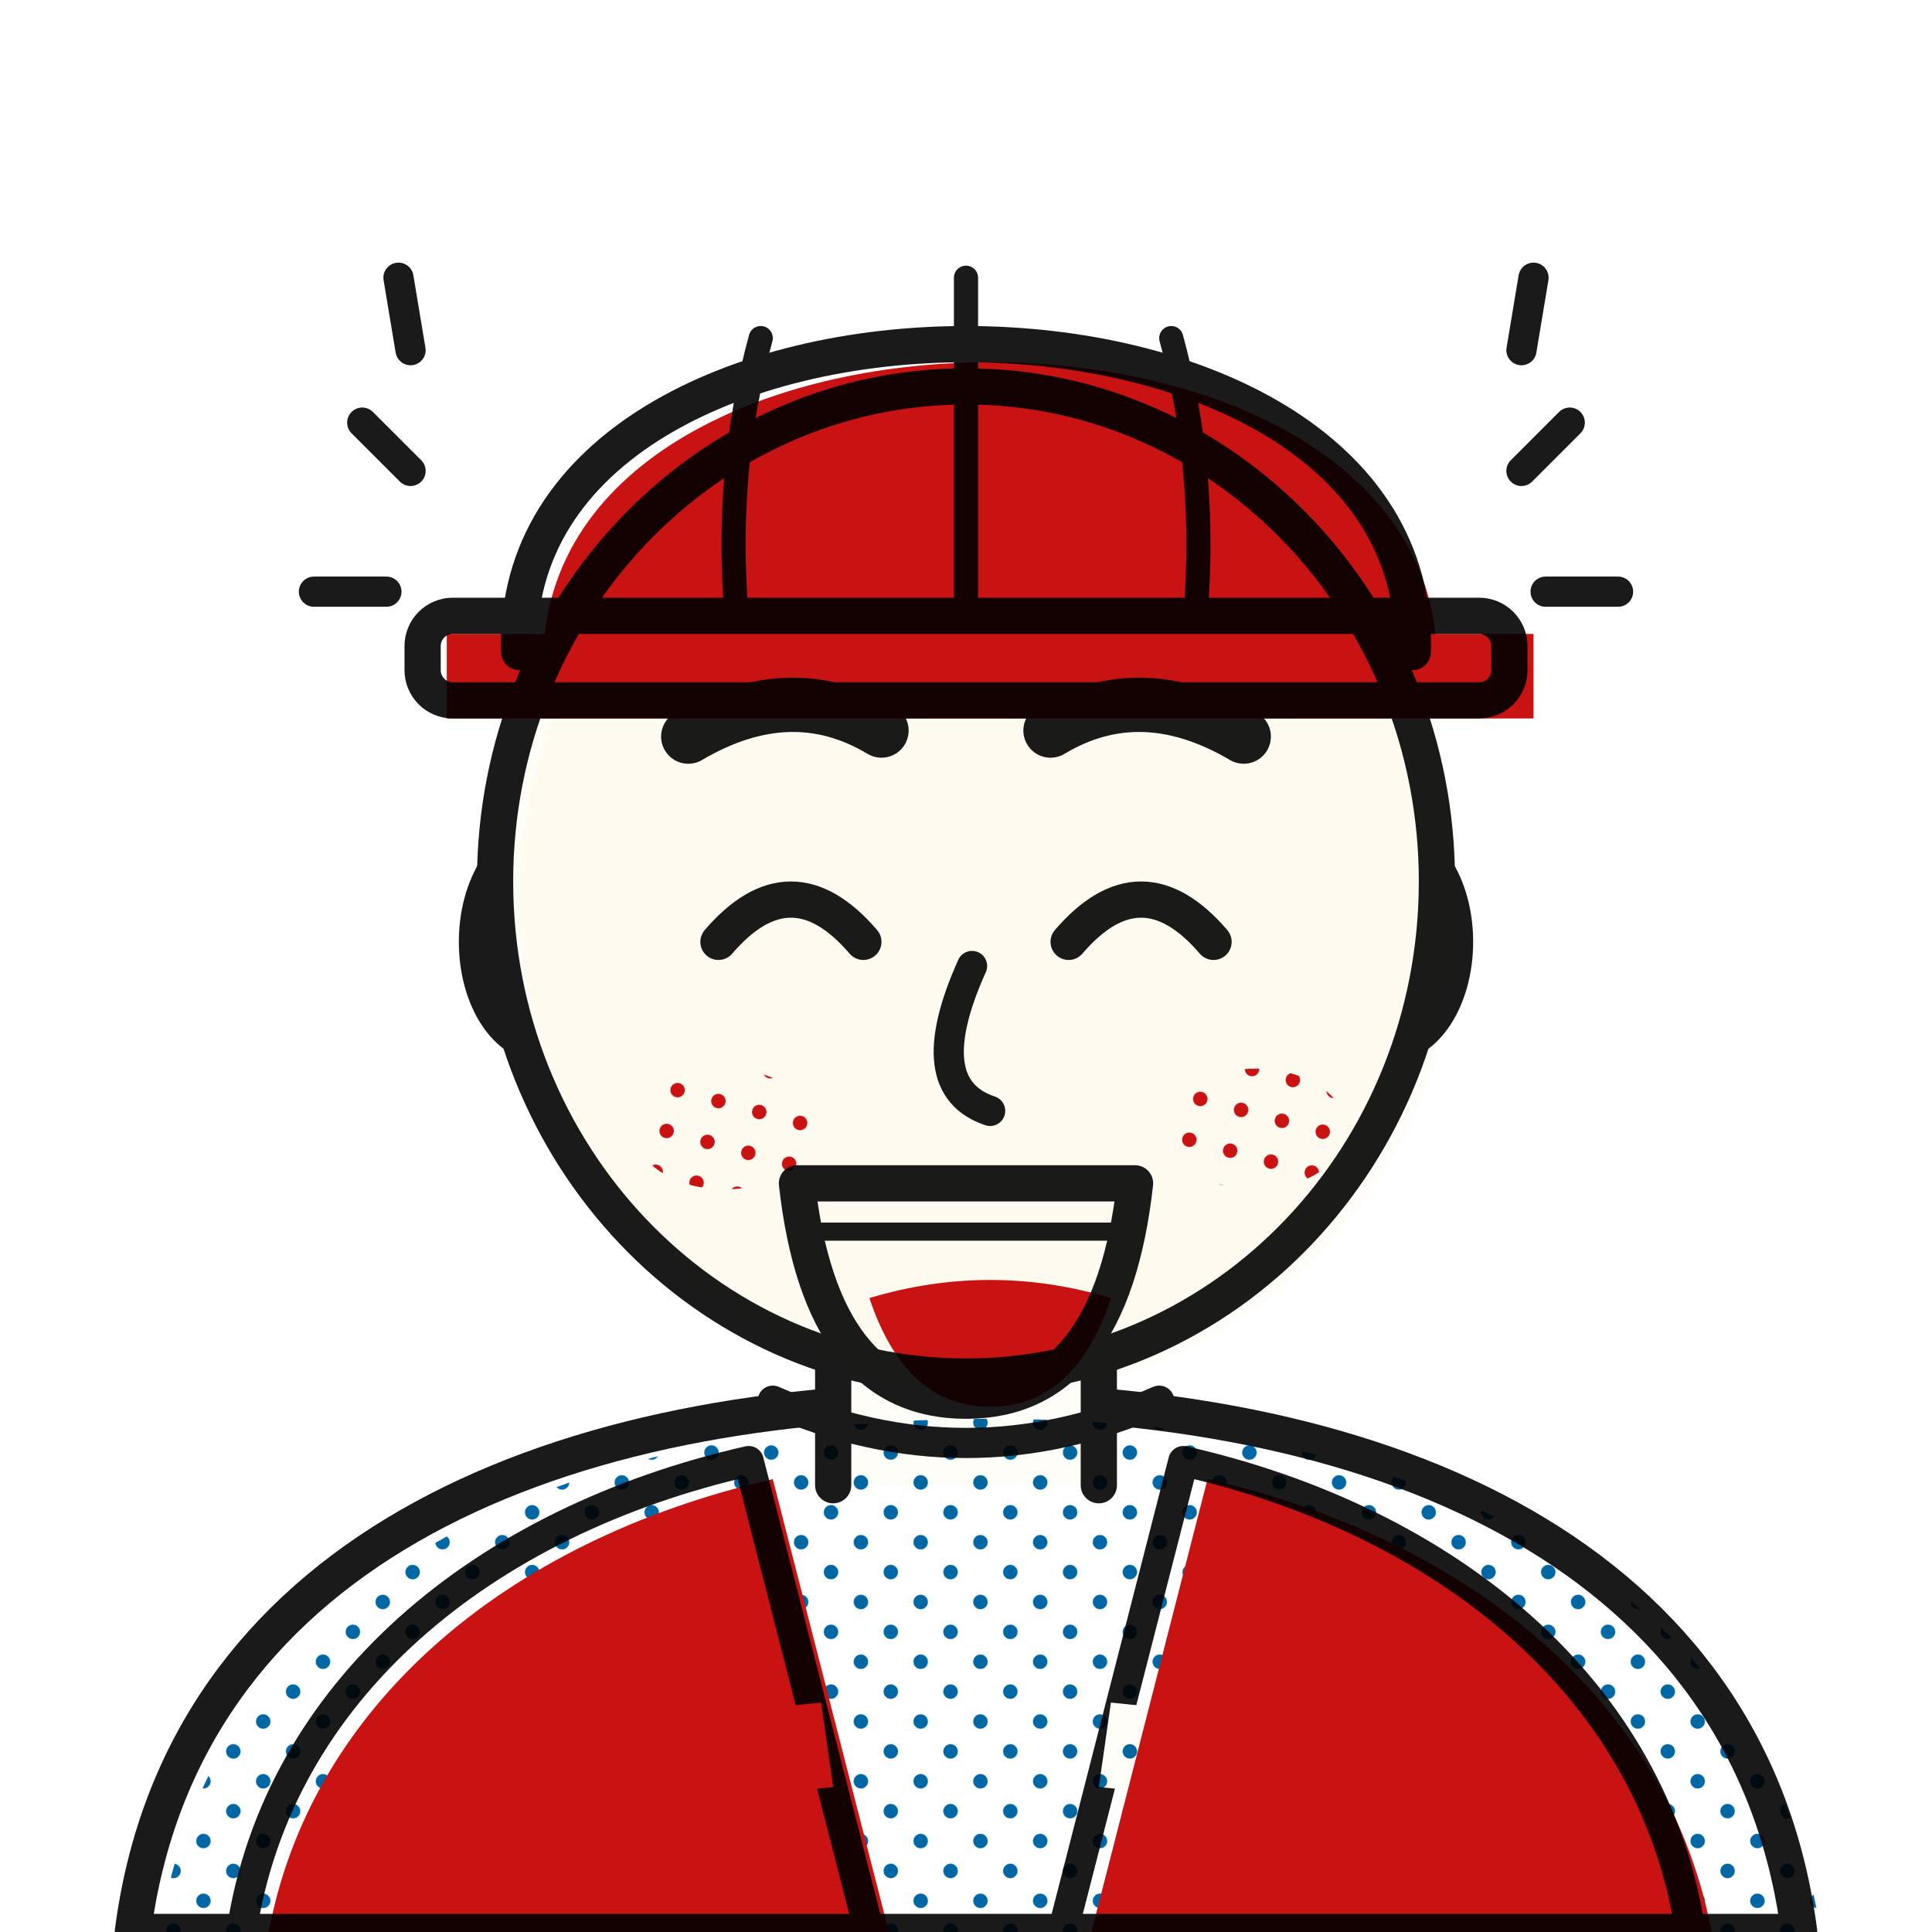
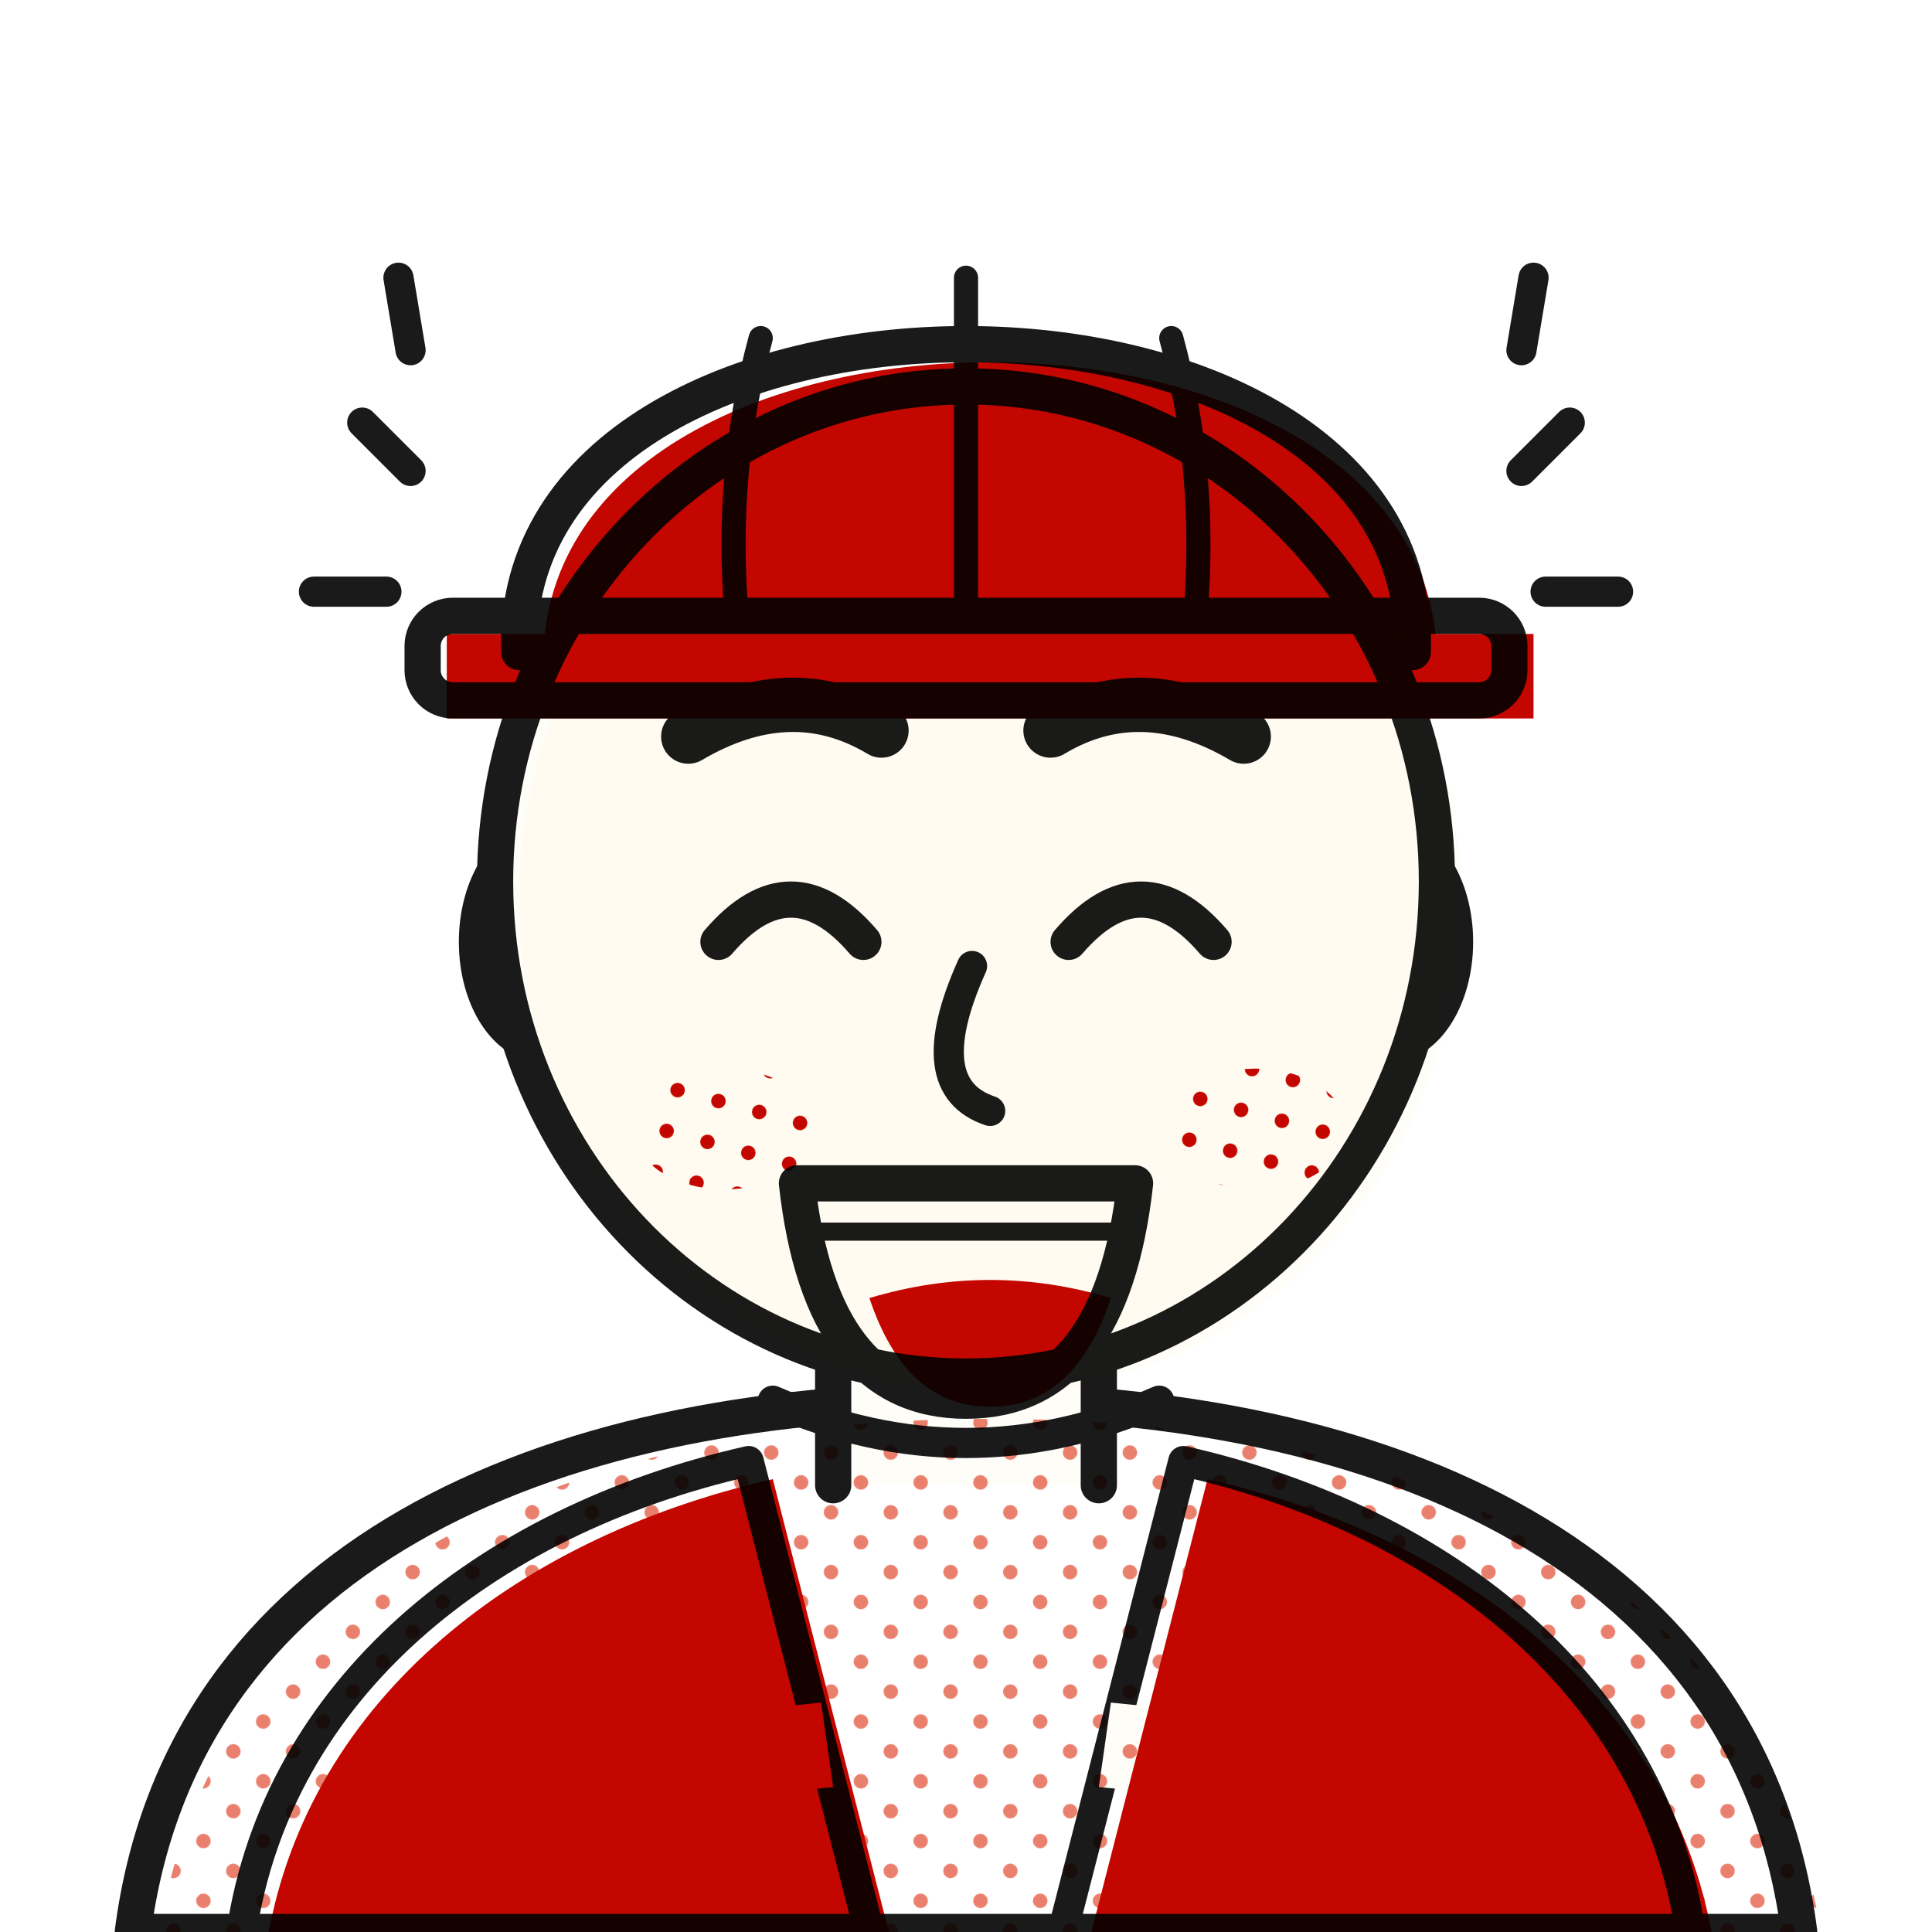
<svg xmlns="http://www.w3.org/2000/svg" viewBox="0 0 320 320" width="320" height="320" role="img" aria-labelledby="t">
  <defs>
    <pattern id="ht-red" width="7" height="7" patternUnits="userSpaceOnUse" patternTransform="rotate(15)">
-       <circle cx="3.5" cy="3.5" r="2.1" fill="#c91212" />
+       <circle cx="3.5" cy="3.5" r="2.1" fill="#c30700" />
    </pattern>
    <pattern id="ht-red-light" width="7" height="7" patternUnits="userSpaceOnUse" patternTransform="rotate(15)">
-       <circle cx="3.5" cy="3.5" r="1.2" fill="#c91212" />
+       <circle cx="3.5" cy="3.5" r="1.2" fill="#c30700" />
    </pattern>
-     <pattern id="ht-blue" width="7" height="7" patternUnits="userSpaceOnUse" patternTransform="rotate(45)">
-       <circle cx="3.5" cy="3.5" r="2.1" fill="#0067a5" />
+     <pattern id="ht-pink" width="7" height="7" patternUnits="userSpaceOnUse" patternTransform="rotate(45)">
+       <circle cx="3.5" cy="3.5" r="2.1" fill="#e9806e" />
    </pattern>
-     <pattern id="ht-blue-light" width="7" height="7" patternUnits="userSpaceOnUse" patternTransform="rotate(45)">
-       <circle cx="3.5" cy="3.5" r="1.2" fill="#0067a5" />
+     <pattern id="ht-pink-light" width="7" height="7" patternUnits="userSpaceOnUse" patternTransform="rotate(45)">
+       <circle cx="3.5" cy="3.5" r="1.2" fill="#e9806e" />
    </pattern>
    <pattern id="ht-ink" width="6" height="6" patternUnits="userSpaceOnUse" patternTransform="rotate(75)">
      <circle cx="3" cy="3" r="1.1" fill="#1a1a1a" />
    </pattern>
    <pattern id="hatch-ink" width="8" height="8" patternUnits="userSpaceOnUse" patternTransform="rotate(45)">
      <rect width="2.2" height="8" fill="#1a1a1a" />
    </pattern>
    <pattern id="hatch-red" width="8" height="8" patternUnits="userSpaceOnUse" patternTransform="rotate(-45)">
-       <rect width="2.6" height="8" fill="#c91212" />
+       <rect width="2.6" height="8" fill="#c30700" />
    </pattern>
  </defs>
  <g transform="translate(4 3)" style="mix-blend-mode:multiply">
-     <path d="M22 320 C30 258 90 232 160 232 C230 232 290 258 298 320 Z" fill="url(#ht-blue-light)" />
-     <path d="M40 320 C46 280 80 252 124 242 L144 320 Z" fill="#c91212" />
-     <path d="M280 320 C274 280 240 252 196 242 L176 320 Z" fill="#c91212" />
+     <path d="M22 320 C30 258 90 232 160 232 C230 232 290 258 298 320 Z" fill="url(#ht-pink-light)" />
+     <path d="M40 320 C46 280 80 252 124 242 L144 320 Z" fill="#c30700" />
+     <path d="M280 320 C274 280 240 252 196 242 L176 320 Z" fill="#c30700" />
    <ellipse cx="160" cy="146" rx="78" ry="82" fill="#fffdf8" />
-     <path d="M86 108 C84 40 236 40 234 108 Z" fill="#c91212" />
-     <path d="M70 102 L250 102 L250 116 L70 116 Z" fill="#c91212" />
-     <path d="M140 212 Q160 206 180 212 Q174 230 160 230 Q146 230 140 212 Z" fill="#c91212" />
+     <path d="M86 108 C84 40 236 40 234 108 Z" fill="#c30700" />
+     <path d="M70 102 L250 102 L250 116 L70 116 Z" fill="#c30700" />
+     <path d="M140 212 Q160 206 180 212 Q174 230 160 230 Q146 230 140 212 Z" fill="#c30700" />
    <ellipse cx="116" cy="184" rx="15" ry="10" fill="url(#ht-red-light)" />
    <ellipse cx="204" cy="184" rx="15" ry="10" fill="url(#ht-red-light)" />
  </g>
  <g style="mix-blend-mode:multiply" stroke-linecap="round" stroke-linejoin="round">
    <path d="M22 320 C30 258 90 232 160 232 C230 232 290 258 298 320 Z" fill="none" stroke="#1a1a1a" stroke-width="6" />
    <path d="M40 320 C46 280 80 252 124 242 L144 320" fill="none" stroke="#1a1a1a" stroke-width="5" />
    <path d="M280 320 C274 280 240 252 196 242 L176 320" fill="none" stroke="#1a1a1a" stroke-width="5" />
    <path d="M58 290 L136 282 L138 296 L54 304 Z" fill="#fffdf8" />
    <path d="M262 290 L184 282 L182 296 L266 304 Z" fill="#fffdf8" />
    <path d="M138 214 L138 246 L182 246 L182 214 Z" fill="#fffdf8" />
    <path d="M138 214 L138 246 M182 214 L182 246" fill="none" stroke="#1a1a1a" stroke-width="6" />
    <ellipse cx="90" cy="156" rx="11" ry="17" fill="#fffdf8" stroke="#1a1a1a" stroke-width="6" />
    <ellipse cx="230" cy="156" rx="11" ry="17" fill="#fffdf8" stroke="#1a1a1a" stroke-width="6" />
    <ellipse cx="160" cy="146" rx="78" ry="82" fill="#fffdf8" stroke="#1a1a1a" stroke-width="6" />
    <path d="M128 232 Q160 246 192 232" fill="none" stroke="#1a1a1a" stroke-width="5" />
    <path d="M86 108 C84 40 236 40 234 108" fill="none" stroke="#1a1a1a" stroke-width="6" />
    <rect x="70" y="102" width="180" height="14" rx="5" fill="none" stroke="#1a1a1a" stroke-width="6" />
    <path d="M160 46 L160 102 M126 56 Q120 78 122 102 M194 56 Q200 78 198 102" fill="none" stroke="#1a1a1a" stroke-width="4" />
    <path d="M114 122 Q131 112 146 121 M174 121 Q189 112 206 122" fill="none" stroke="#1a1a1a" stroke-width="9" />
    <path d="M119 156 Q131 142 143 156 M177 156 Q189 142 201 156" fill="none" stroke="#1a1a1a" stroke-width="6" />
    <path d="M132 196 Q160 196 188 196 Q184 232 160 232 Q136 232 132 196 Z" fill="none" stroke="#1a1a1a" stroke-width="6" />
    <path d="M136 204 L184 204" fill="none" stroke="#1a1a1a" stroke-width="3" />
    <path d="M60 70 l8 8 M52 98 l12 0 M66 46 l2 12 M260 70 l-8 8 M268 98 l-12 0 M254 46 l-2 12" fill="none" stroke="#1a1a1a" stroke-width="5" />
    <path d="M161 160 Q152 180 164 184" fill="none" stroke="#1a1a1a" stroke-width="5" />
  </g>
</svg>
